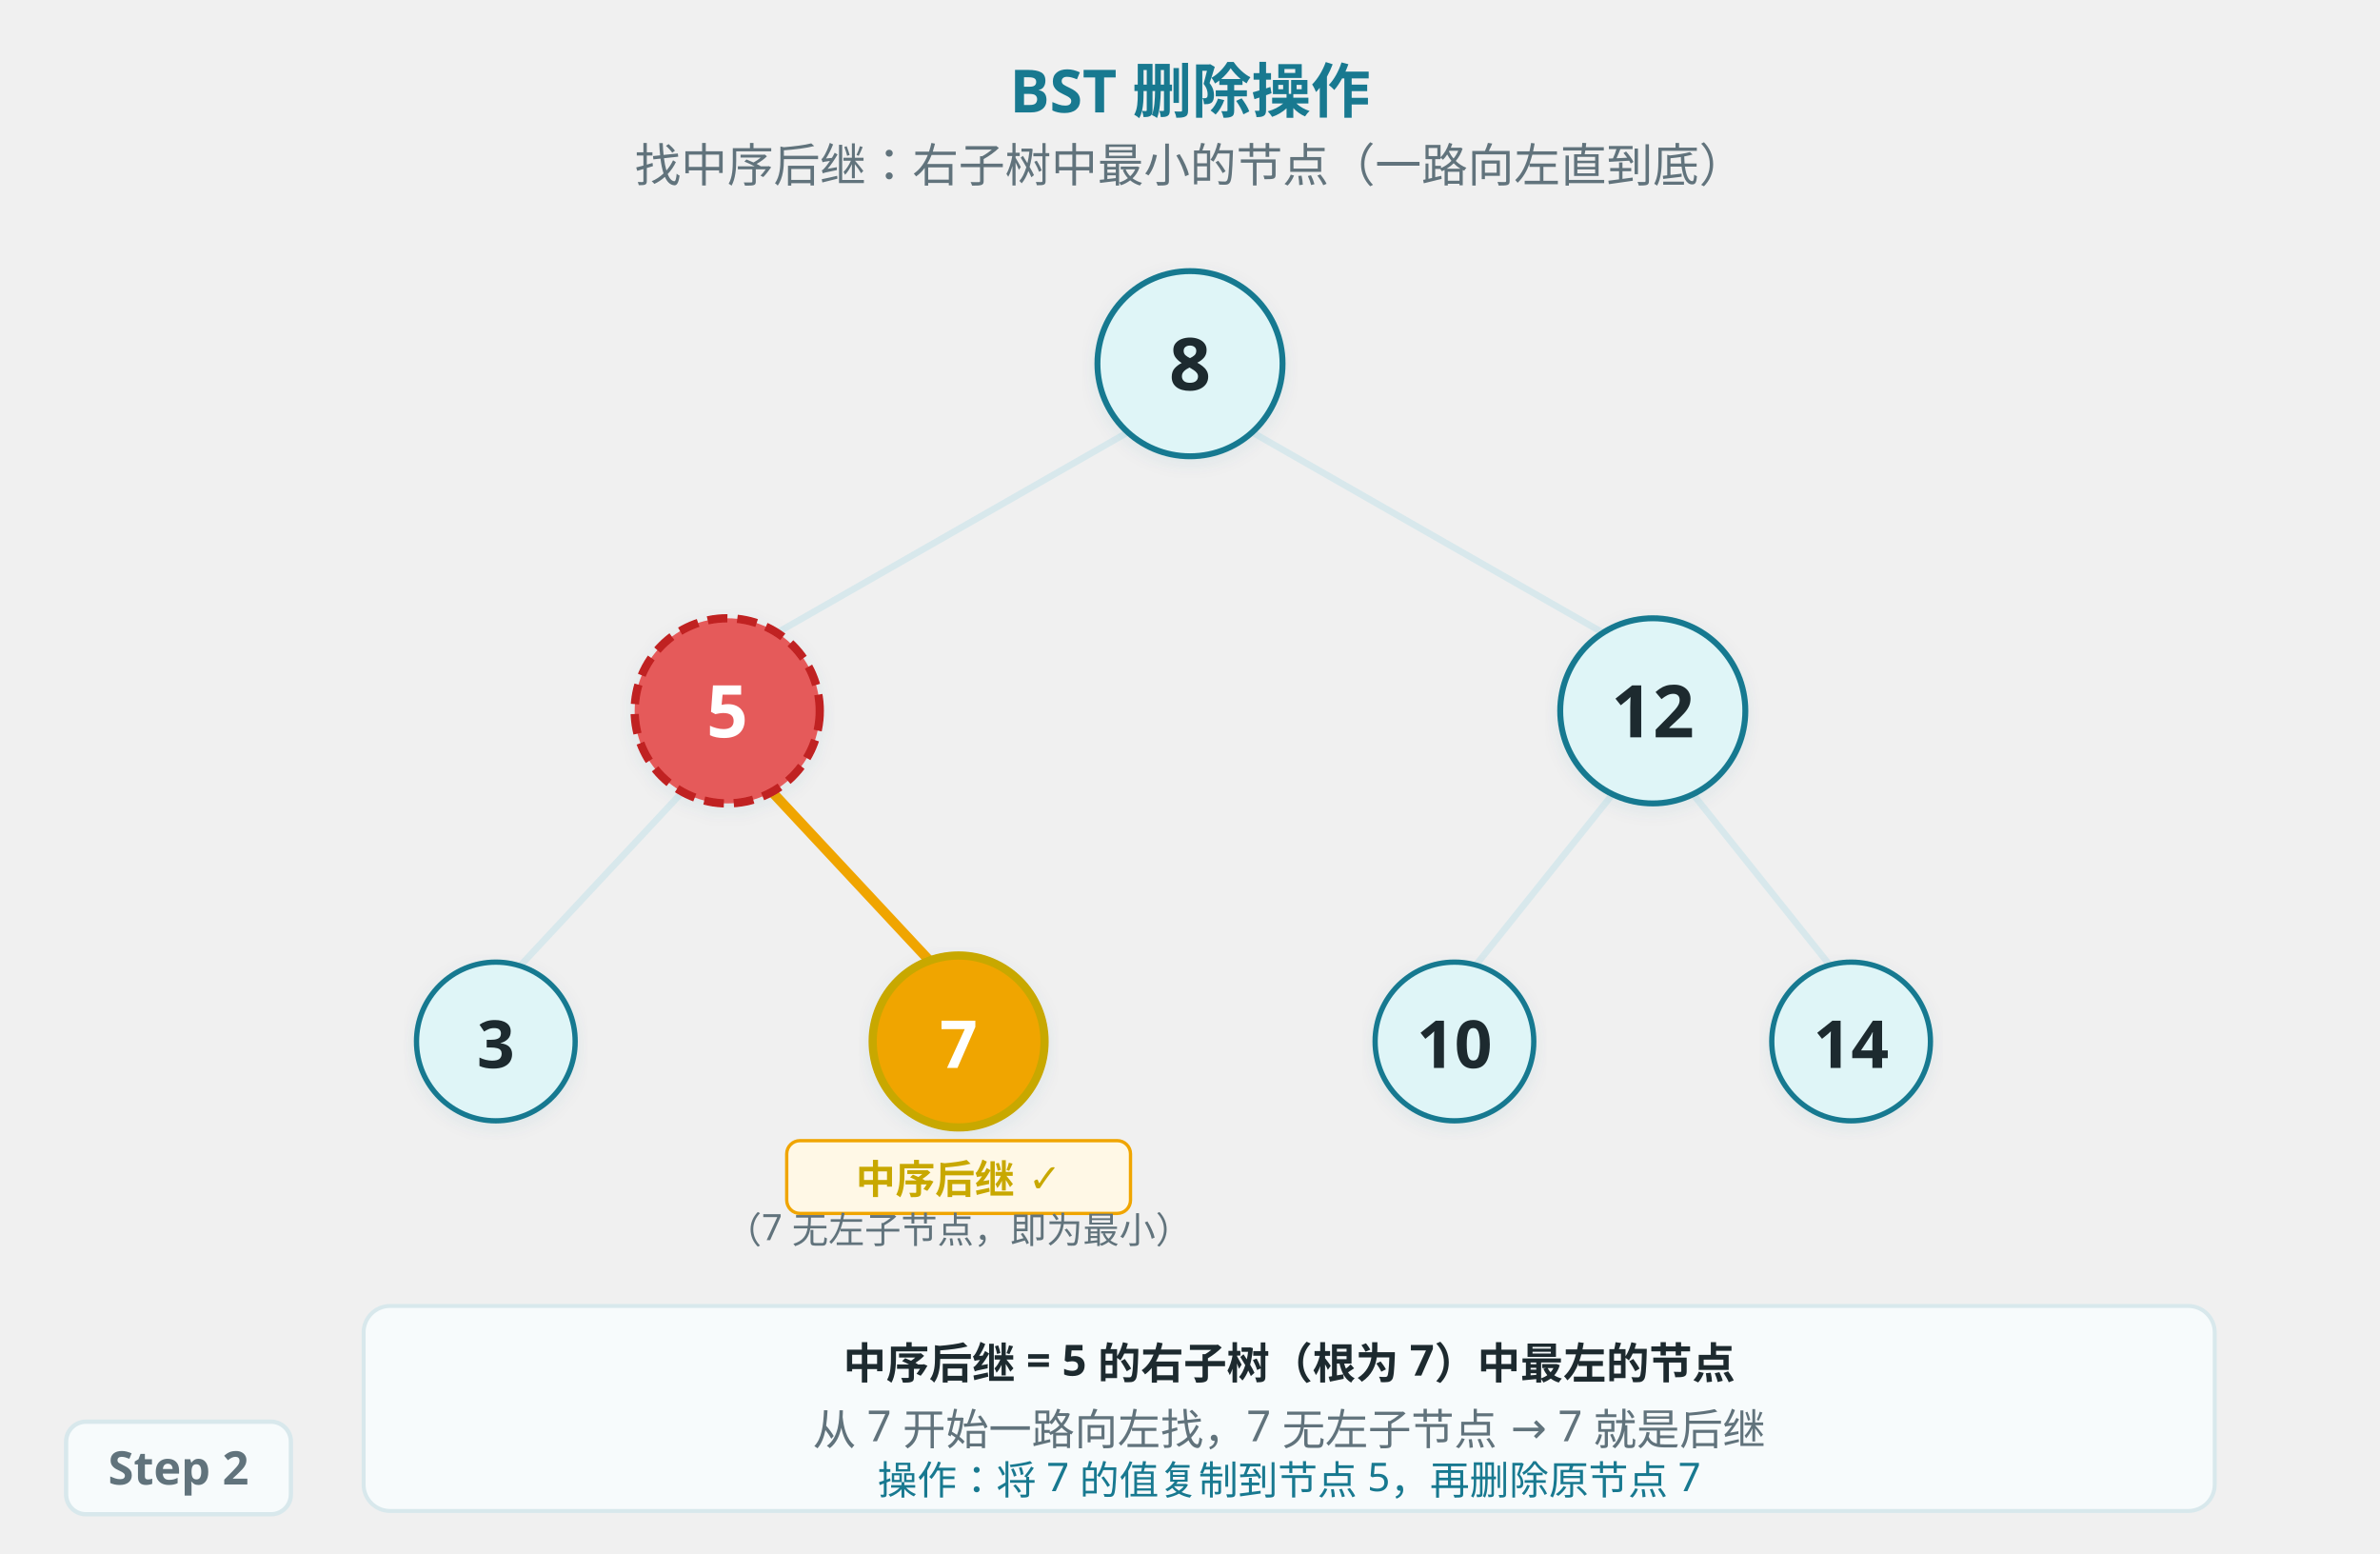
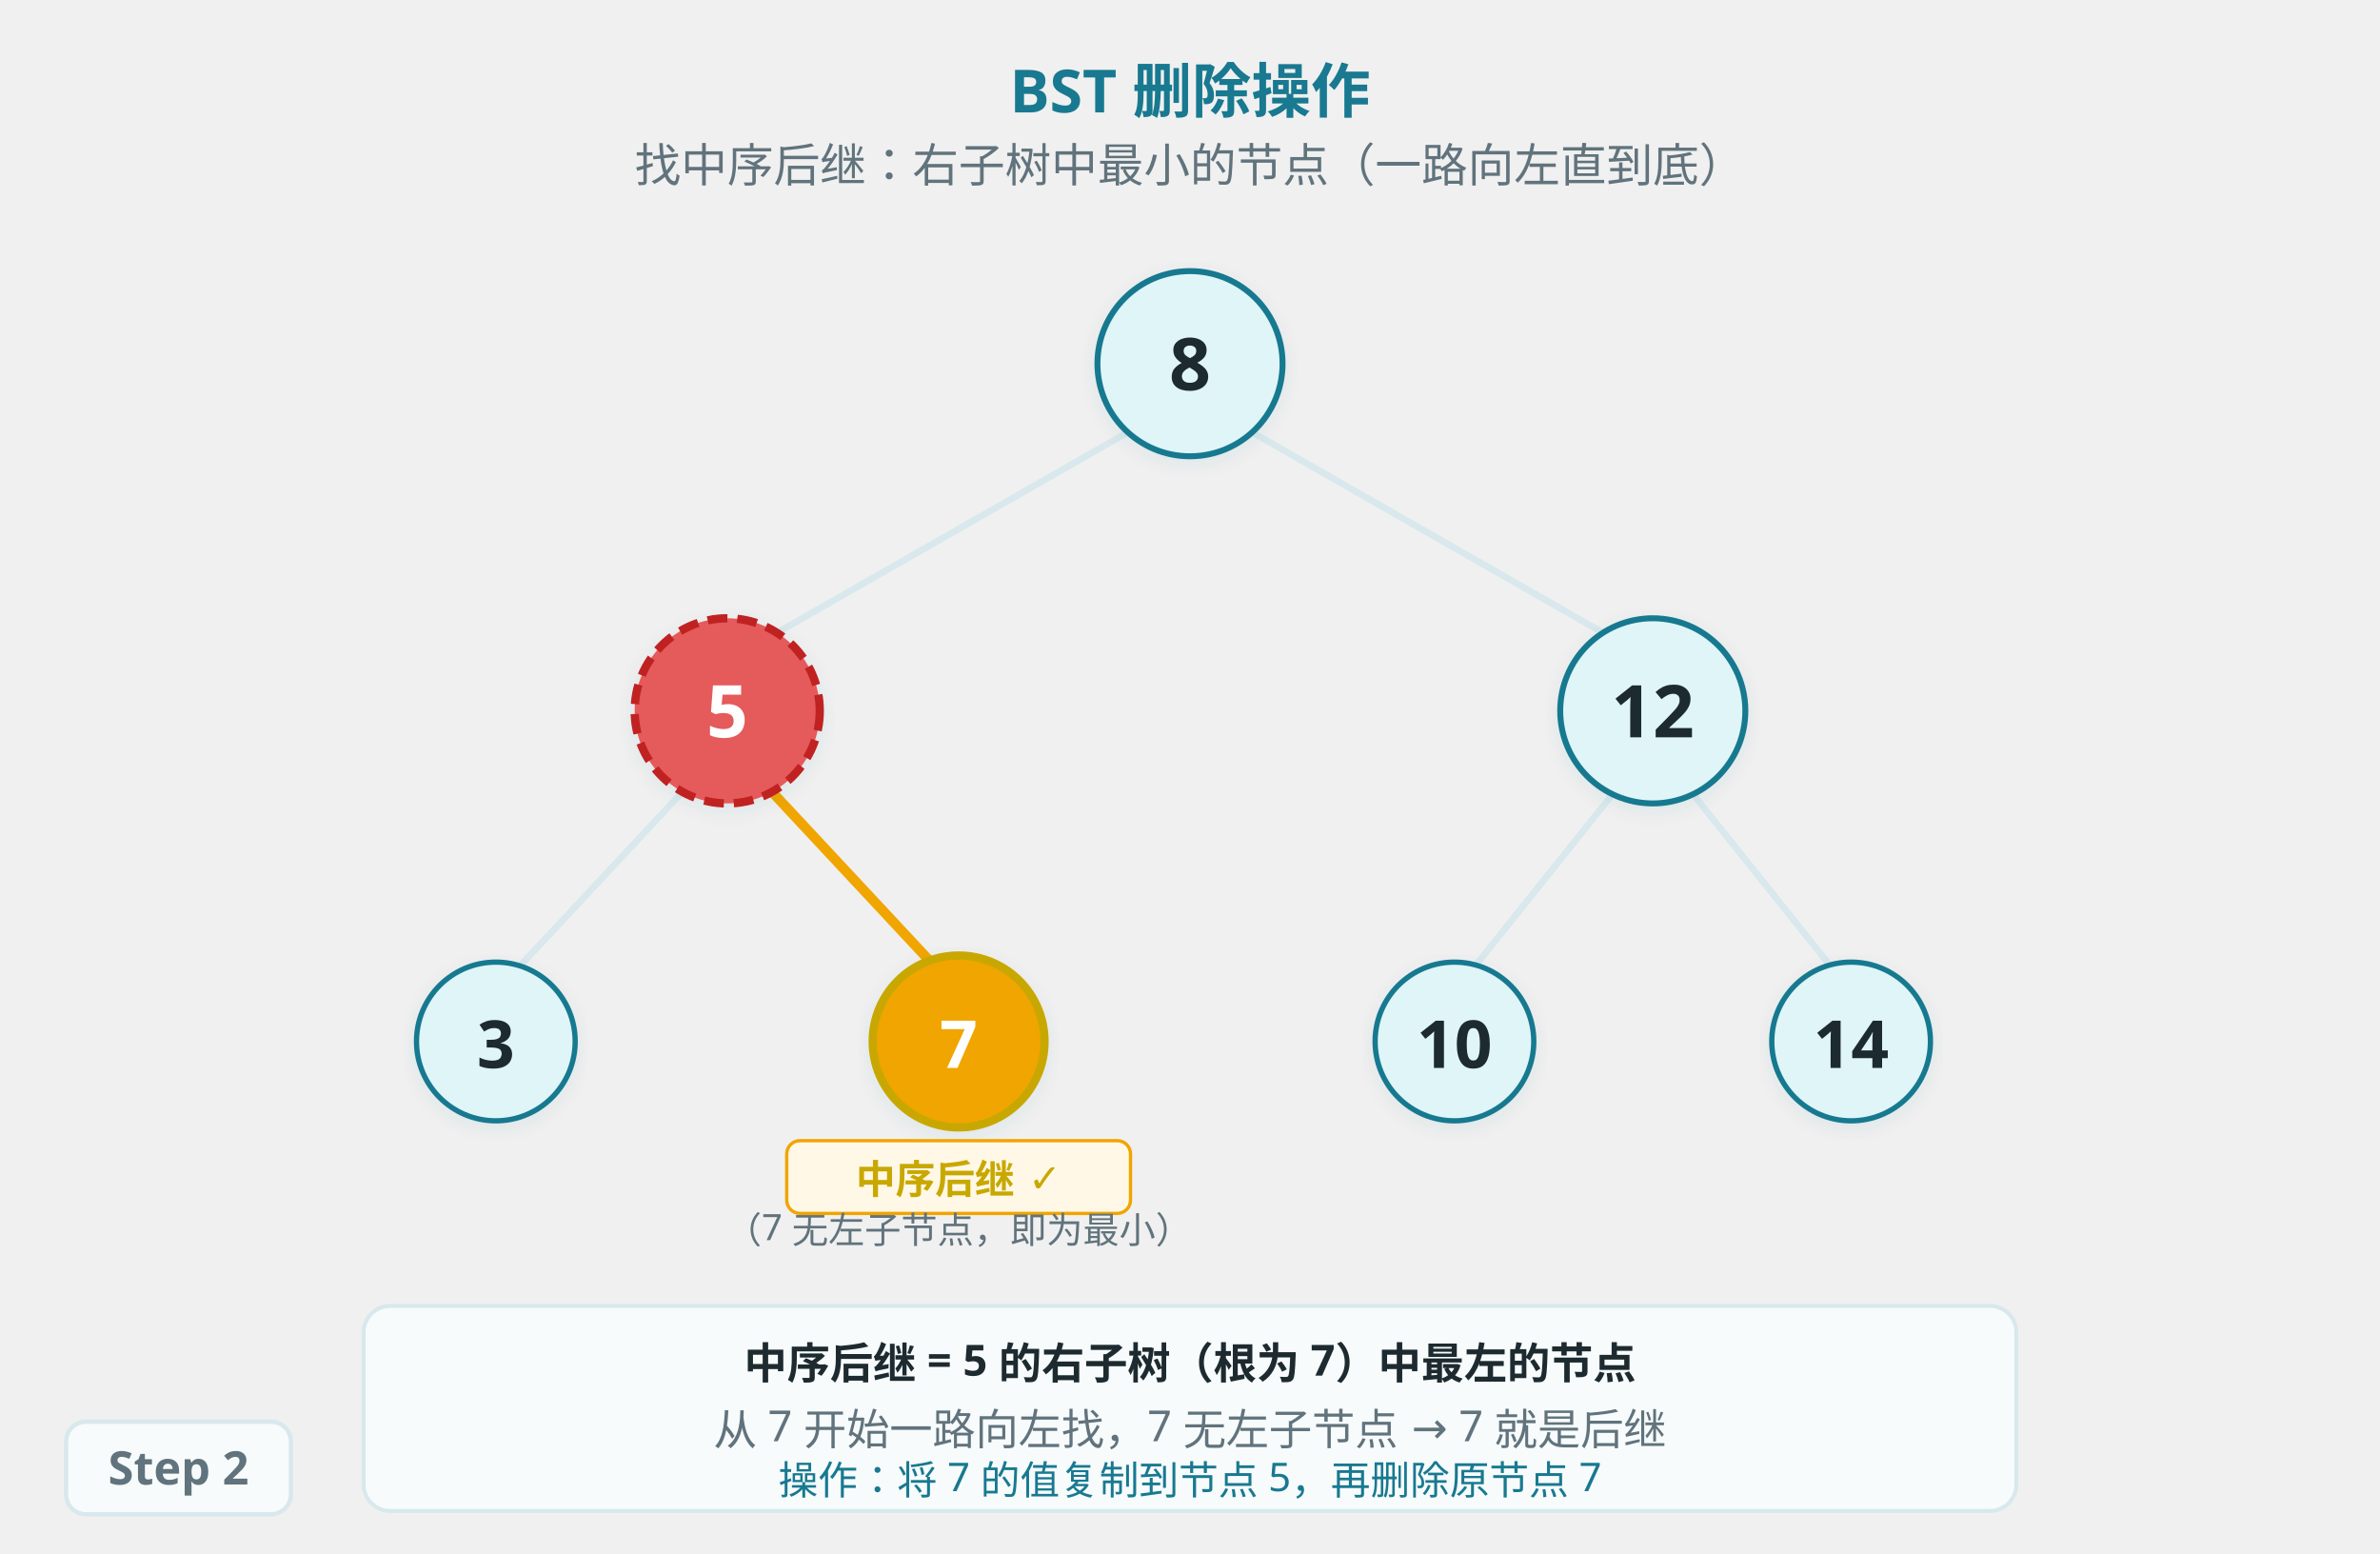
<svg xmlns="http://www.w3.org/2000/svg" viewBox="0 0 720 470" role="img" aria-label="BST删除步骤2 - 找到中序后继">
  <defs>
    <filter id="sh" x="-8%" y="-8%" width="116%" height="120%">
      <feDropShadow dx="0" dy="1.5" stdDeviation="2.5" flood-color="#187990" flood-opacity=".08" />
    </filter>
    <marker id="arrO" markerWidth="9" markerHeight="7" refX="8" refY="3.5" orient="auto">
      <polygon points="0 0, 9 3.5, 0 7" fill="#f0a500" />
    </marker>
  </defs>
  <text x="360" y="34" text-anchor="middle" font-family="'Microsoft YaHei',sans-serif" font-size="18" font-weight="700" fill="#187990">BST 删除操作</text>
  <text x="360" y="55" text-anchor="middle" font-family="'Microsoft YaHei',sans-serif" font-size="14" fill="#61737c">找中序后继：右子树中最小的节点（一路向左直到底）</text>
  <g transform="translate(0,70)">
    <line x1="360" y1="50" x2="220" y2="130" stroke="#d8e8ec" stroke-width="2" />
    <line x1="360" y1="50" x2="500" y2="130" stroke="#d8e8ec" stroke-width="2" />
    <line x1="220" y1="155" x2="150" y2="230" stroke="#d8e8ec" stroke-width="2" />
    <line x1="220" y1="155" x2="290" y2="230" stroke="#f0a500" stroke-width="3" />
    <line x1="500" y1="155" x2="440" y2="230" stroke="#d8e8ec" stroke-width="2" />
    <line x1="500" y1="155" x2="560" y2="230" stroke="#d8e8ec" stroke-width="2" />
    <circle cx="360" cy="40" r="28" fill="#dff5f7" stroke="#187990" stroke-width="1.8" filter="url(#sh)" />
    <text x="360" y="48" text-anchor="middle" font-family="'Microsoft YaHei',sans-serif" font-size="22" font-weight="700" fill="#1d2a2f">8</text>
    <circle cx="220" cy="145" r="28" fill="#e55a5a" stroke="#c02020" stroke-width="2.5" stroke-dasharray="6,3" filter="url(#sh)" />
    <text x="220" y="153" text-anchor="middle" font-family="'Microsoft YaHei',sans-serif" font-size="22" font-weight="700" fill="#fff">5</text>
    <circle cx="500" cy="145" r="28" fill="#dff5f7" stroke="#187990" stroke-width="1.8" filter="url(#sh)" />
    <text x="500" y="153" text-anchor="middle" font-family="'Microsoft YaHei',sans-serif" font-size="22" font-weight="700" fill="#1d2a2f">12</text>
    <circle cx="150" cy="245" r="24" fill="#dff5f7" stroke="#187990" stroke-width="1.6" filter="url(#sh)" />
    <text x="150" y="253" text-anchor="middle" font-family="'Microsoft YaHei',sans-serif" font-size="20" font-weight="700" fill="#1d2a2f">3</text>
    <circle cx="290" cy="245" r="26" fill="#f0a500" stroke="#c8a800" stroke-width="2.5" filter="url(#sh)" />
    <text x="290" y="253" text-anchor="middle" font-family="'Microsoft YaHei',sans-serif" font-size="20" font-weight="700" fill="#fff">7</text>
    <rect x="238" y="275" width="104" height="22" rx="4" fill="#fff8e6" stroke="#f0a500" stroke-width="1" />
    <text x="290" y="291" text-anchor="middle" font-family="'Microsoft YaHei',sans-serif" font-size="12" font-weight="700" fill="#c8a800">中序后继 ✓</text>
    <circle cx="440" cy="245" r="24" fill="#dff5f7" stroke="#187990" stroke-width="1.6" filter="url(#sh)" />
    <text x="440" y="253" text-anchor="middle" font-family="'Microsoft YaHei',sans-serif" font-size="20" font-weight="700" fill="#1d2a2f">10</text>
    <circle cx="560" cy="245" r="24" fill="#dff5f7" stroke="#187990" stroke-width="1.6" filter="url(#sh)" />
    <text x="560" y="253" text-anchor="middle" font-family="'Microsoft YaHei',sans-serif" font-size="20" font-weight="700" fill="#1d2a2f">14</text>
    <text x="290" y="306" text-anchor="middle" font-family="'Microsoft YaHei',sans-serif" font-size="11" fill="#61737c">（7 无左子节点，即为最小）</text>
-     <rect x="110" y="325" width="560" height="62" rx="8" fill="#f7fbfc" stroke="#d8e8ec" stroke-width="1.2" />
-     <text x="390" y="347" text-anchor="middle" font-family="'Microsoft YaHei',sans-serif" font-size="13" font-weight="700" fill="#1d2a2f">中序后继 = 5 的右子树（根为 7）中最左的节点</text>
-     <text x="390" y="367" text-anchor="middle" font-family="'Microsoft YaHei',sans-serif" font-size="13" fill="#61737c">从 7 开始一路向左找，7 无左子节点 → 7 就是后继</text>
-     <text x="390" y="382" text-anchor="middle" font-family="'Microsoft YaHei',sans-serif" font-size="12" fill="#187990">操作：将 7 的值复制到节点 5，再删除原节点 7</text>
+     <rect x="110" y="325" width="500" height="62" rx="8" fill="#f7fbfc" stroke="#d8e8ec" stroke-width="1.2" />
+     <text x="360" y="347" text-anchor="middle" font-family="'Microsoft YaHei',sans-serif" font-size="13" font-weight="700" fill="#1d2a2f">中序后继 = 5 的右子树（根为 7）中最左的节点</text>
+     <text x="360" y="367" text-anchor="middle" font-family="'Microsoft YaHei',sans-serif" font-size="13" fill="#61737c">从 7 开始一路向左找，7 无左子节点 → 7 就是后继</text>
+     <text x="360" y="382" text-anchor="middle" font-family="'Microsoft YaHei',sans-serif" font-size="12" fill="#187990">操作：将 7 的值复制到节点 5，再删除原节点 7</text>
  </g>
  <rect x="20" y="430" width="68" height="28" rx="6" fill="#f7fbfc" stroke="#d8e8ec" stroke-width="1.3" />
  <text x="54" y="449" text-anchor="middle" font-family="'Microsoft YaHei',sans-serif" font-size="14" font-weight="700" fill="#61737c">Step 2</text>
</svg>
